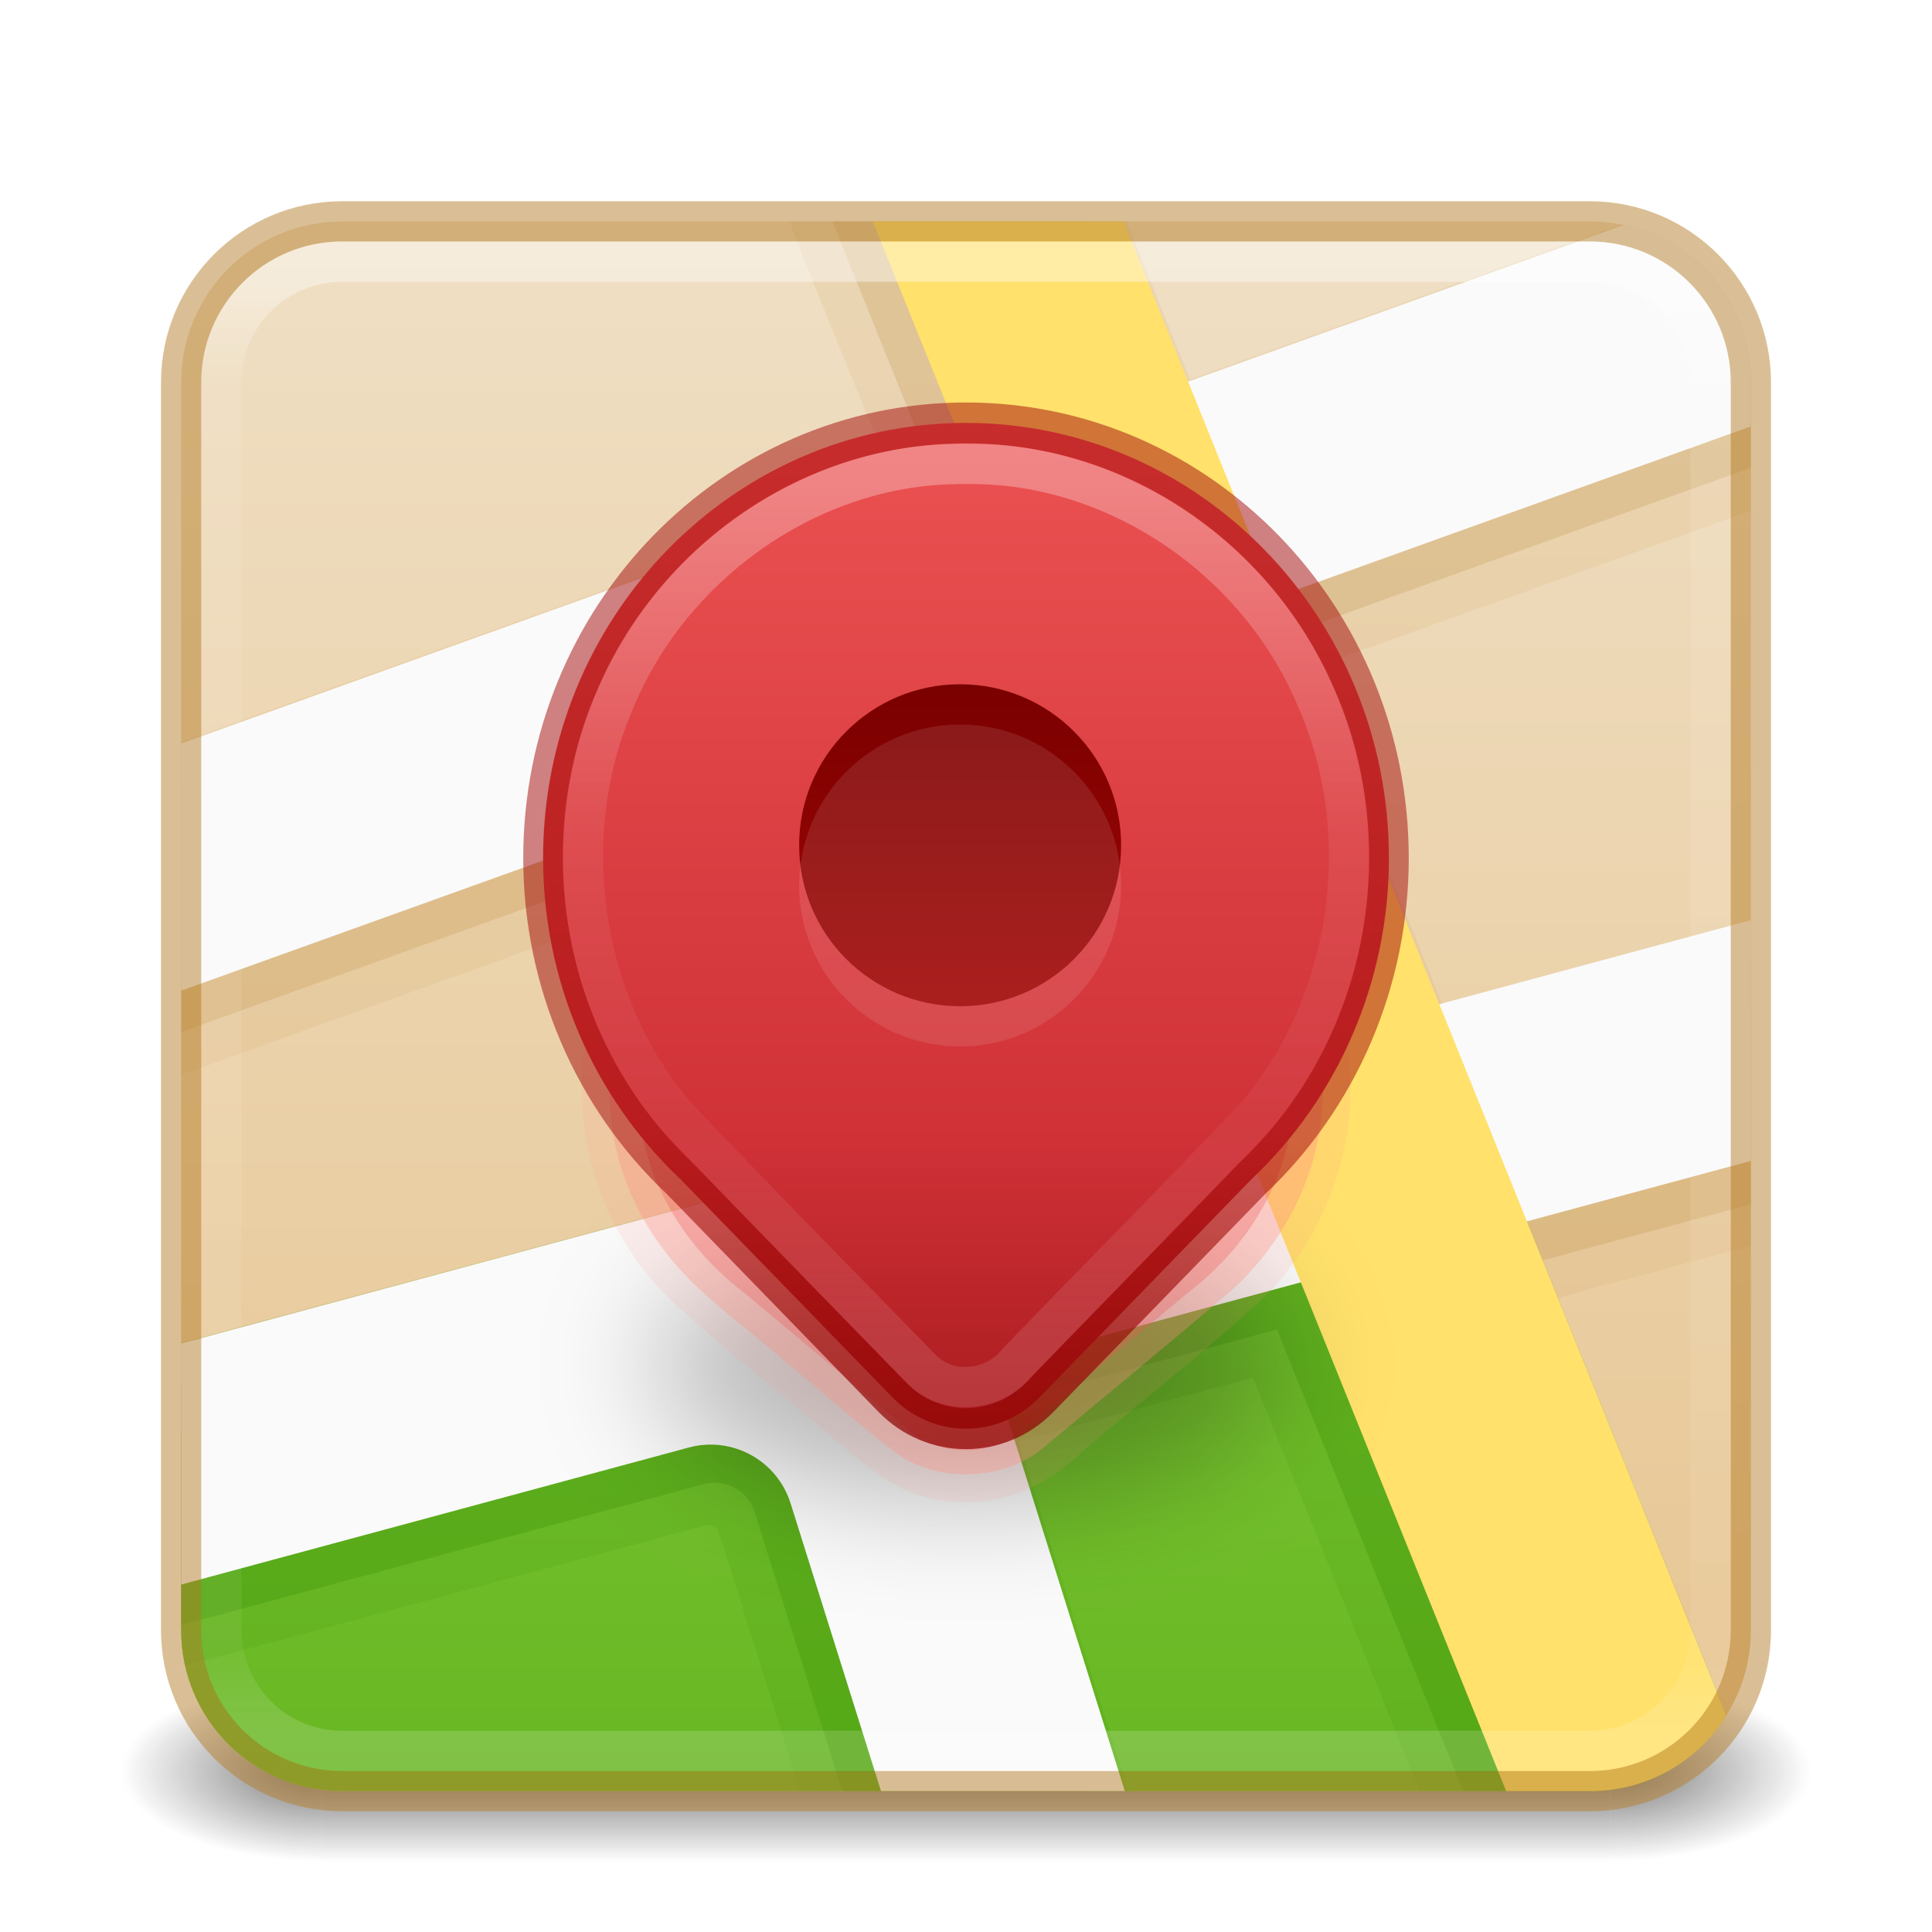
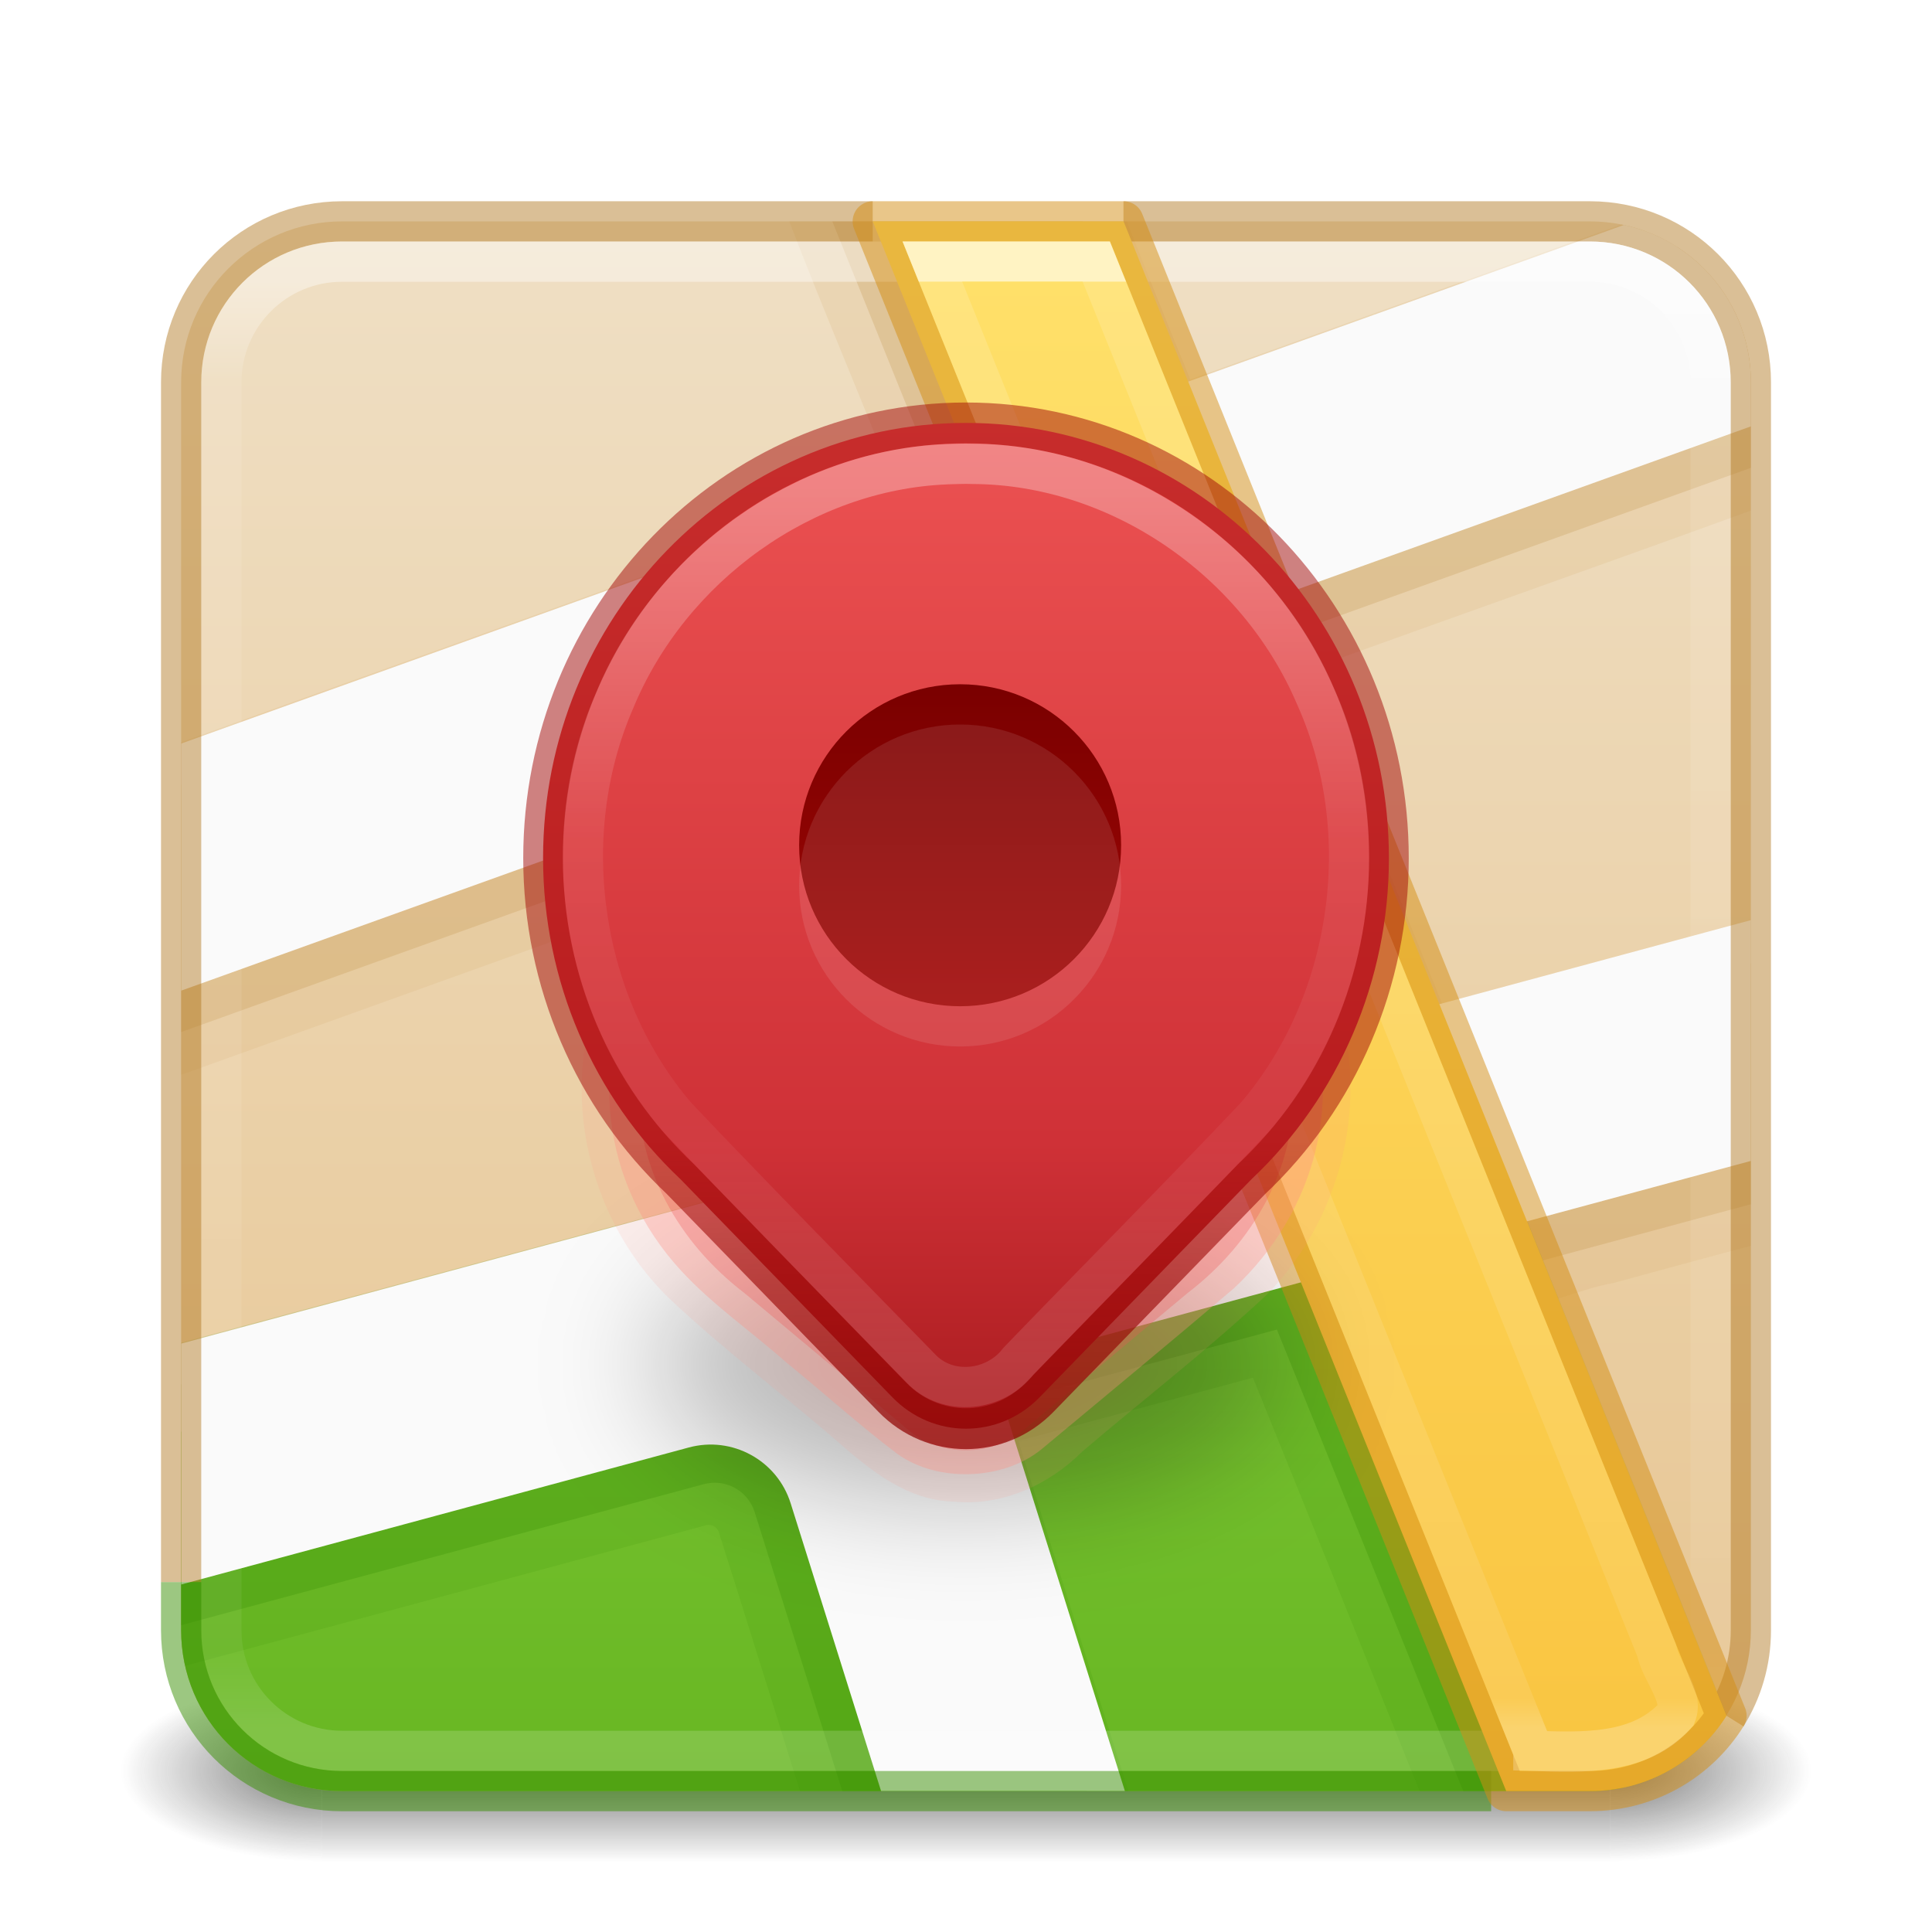
- <svg xmlns="http://www.w3.org/2000/svg" xmlns:xlink="http://www.w3.org/1999/xlink" version="1.1" width="48" height="48" id="svg6649">
-   <defs id="defs6651">
-     <linearGradient id="linearGradient1201">
-       <stop id="stop1193" style="stop-color:#ffffff;stop-opacity:1" offset="0" />
-       <stop id="stop1195" style="stop-color:#ffffff;stop-opacity:0.235" offset="0.068" />
-       <stop id="stop1197" style="stop-color:#ffffff;stop-opacity:0.157" offset="0.947" />
-       <stop id="stop1199" style="stop-color:#ffffff;stop-opacity:0.392" offset="1" />
+ <svg xmlns="http://www.w3.org/2000/svg" xmlns:xlink="http://www.w3.org/1999/xlink" width="48" height="48" version="1.1" xml:space="preserve">
+   <defs>
+     <linearGradient id="linearGradient3688-166-749">
+       <stop stop-color="#181818" offset="0" />
+       <stop stop-color="#181818" stop-opacity="0" offset="1" />
    </linearGradient>
-     <linearGradient id="linearGradient3688-166-749">
-       <stop id="stop2883" style="stop-color:#181818;stop-opacity:1" offset="0" />
-       <stop id="stop2885" style="stop-color:#181818;stop-opacity:0" offset="1" />
+     <radialGradient id="radialGradient3013-6" cx="4.993" cy="43.5" r="2.5" gradientTransform="matrix(2.0038 0 0 .9 29.988 4.85)" gradientUnits="userSpaceOnUse" xlink:href="#linearGradient3688-166-749" />
+     <radialGradient id="radialGradient3015-1" cx="4.993" cy="43.5" r="2.5" gradientTransform="matrix(2.0038 0 0 .9 -18.012 -83.15)" gradientUnits="userSpaceOnUse" xlink:href="#linearGradient3688-166-749" />
+     <linearGradient id="linearGradient3058-5" x1="39" x2="39" y1="6" y2="41.945" gradientTransform="translate(4e-6 1)" gradientUnits="userSpaceOnUse">
+       <stop stop-color="#fff" offset="0" />
+       <stop stop-color="#fff" stop-opacity=".235" offset=".068" />
+       <stop stop-color="#fff" stop-opacity=".157" offset=".947" />
+       <stop stop-color="#fff" stop-opacity=".392" offset="1" />
    </linearGradient>
-     <linearGradient id="linearGradient3702-501-757">
-       <stop id="stop2895" style="stop-color:#181818;stop-opacity:0" offset="0" />
-       <stop id="stop2897" style="stop-color:#181818;stop-opacity:1" offset="0.5" />
-       <stop id="stop2899" style="stop-color:#181818;stop-opacity:0" offset="1" />
+     <linearGradient id="linearGradient1191" x1="25.058" x2="25.058" y1="47.028" y2="39.999" gradientTransform="matrix(1.1429 0 0 .64286 -3.4286 16.036)" gradientUnits="userSpaceOnUse">
+       <stop stop-color="#181818" stop-opacity="0" offset="0" />
+       <stop stop-color="#181818" offset=".5" />
+       <stop stop-color="#181818" stop-opacity="0" offset="1" />
    </linearGradient>
-     <radialGradient cx="4.993" cy="43.5" r="2.5" fx="4.993" fy="43.5" id="radialGradient3013-6" xlink:href="#linearGradient3688-166-749" gradientUnits="userSpaceOnUse" gradientTransform="matrix(2.003784,0,0,0.8999999,29.98813,4.850003)" />
-     <radialGradient cx="4.993" cy="43.5" r="2.5" fx="4.993" fy="43.5" id="radialGradient3015-1" xlink:href="#linearGradient3688-166-749" gradientUnits="userSpaceOnUse" gradientTransform="matrix(2.003784,0,0,0.8999999,-18.01187,-83.15)" />
-     <linearGradient x1="39" y1="6" x2="39" y2="41.945" id="linearGradient3058-5" xlink:href="#linearGradient1201" gradientUnits="userSpaceOnUse" gradientTransform="translate(4e-6,1.000006)" />
-     <linearGradient xlink:href="#linearGradient3702-501-757" id="linearGradient1191" gradientUnits="userSpaceOnUse" x1="25.058" y1="47.028" x2="25.058" y2="39.999" gradientTransform="matrix(1.142857,0,0,0.6428571,-3.428569,16.03572)" />
-     <linearGradient xlink:href="#linearGradient51" id="linearGradient930-9-2" x1="16.768" y1="2.768" x2="16.768" y2="29.514" gradientUnits="userSpaceOnUse" gradientTransform="matrix(1.444444,0,0,1.444444,0.888913,1.888891)" />
-     <linearGradient id="linearGradient51">
-       <stop id="stop50" style="stop-color:#efdfc4;stop-opacity:1" offset="0" />
-       <stop id="stop51" style="stop-color:#e7c591;stop-opacity:1" offset="1" />
+     <linearGradient id="linearGradient930-9-2" x1="16.768" x2="16.768" y1="2.768" y2="29.514" gradientTransform="matrix(1.4444 0 0 1.4444 .88891 1.8889)" gradientUnits="userSpaceOnUse">
+       <stop stop-color="#efdfc4" offset="0" />
+       <stop stop-color="#e7c591" offset="1" />
    </linearGradient>
-     <linearGradient id="linearGradient64">
-       <stop style="stop-color:#9bdb4d;stop-opacity:1" offset="0" id="stop64" />
-       <stop style="stop-color:#68b723;stop-opacity:1" offset="1" id="stop65" />
+     <radialGradient id="radialGradient-9-0-5-6" cx="9.692" cy="41.272" r="29.069" gradientTransform="matrix(1.2897 0 0 .77539 57.5 70.867)" gradientUnits="userSpaceOnUse">
+       <stop offset="0" />
+       <stop stop-opacity="0" offset="1" />
+     </radialGradient>
+     <filter id="filter-10-6-6-8" x="-.209" y="-.48" width="1.417" height="1.96">
+       <feGaussianBlur in="SourceGraphic" stdDeviation="2" />
+     </filter>
+     <linearGradient id="linearGradient4" x1="-18.583" x2="-18.583" y1="-52.039" y2="-13.937" gradientTransform="translate(38,58)" gradientUnits="userSpaceOnUse">
+       <stop stop-color="#9bdb4d" offset="0" />
+       <stop stop-color="#68b723" offset="1" />
    </linearGradient>
-     <radialGradient cx="9.692" cy="41.272" fx="9.692" fy="41.272" r="29.069" gradientTransform="matrix(1.289676,0,0,0.7753883,57.5,70.86722)" id="radialGradient-9-0-5-6" gradientUnits="userSpaceOnUse">
-       <stop stop-color="#000000" offset="0%" id="stop20-9-0-0" />
-       <stop stop-color="#000000" stop-opacity="0" offset="100%" id="stop21-3-3-4" />
-     </radialGradient>
-     <filter x="-0.209" y="-0.48" width="1.417" height="1.96" filterUnits="objectBoundingBox" id="filter-10-6-6-8">
-       <feGaussianBlur stdDeviation="2" in="SourceGraphic" id="feGaussianBlur21-0-1-8" />
-     </filter>
-     <linearGradient id="linearGradient72">
-       <stop id="stop69" style="stop-color:#ffffff;stop-opacity:1" offset="0" />
-       <stop id="stop70" style="stop-color:#ffffff;stop-opacity:0.235" offset="0.407" />
-       <stop id="stop71" style="stop-color:#ffffff;stop-opacity:0.157" offset="0.727" />
-       <stop id="stop72" style="stop-color:#ffffff;stop-opacity:0.392" offset="1" />
+     <linearGradient id="linearGradient6" x1="-20.901" x2="-20.901" y1="12.381" y2="34.212" gradientTransform="matrix(.98968 0 0 .99234 44.5 -.198)" gradientUnits="userSpaceOnUse">
+       <stop stop-color="#fff" offset="0" />
+       <stop stop-color="#fff" stop-opacity=".235" offset=".407" />
+       <stop stop-color="#fff" stop-opacity=".157" offset=".727" />
+       <stop stop-color="#fff" stop-opacity=".392" offset="1" />
    </linearGradient>
-     <linearGradient xlink:href="#linearGradient64" id="linearGradient4" gradientUnits="userSpaceOnUse" gradientTransform="translate(38,58)" x1="-18.583" y1="-52.039" x2="-18.583" y2="-13.937" />
-     <linearGradient xlink:href="#linearGradient72" id="linearGradient6" gradientUnits="userSpaceOnUse" gradientTransform="matrix(0.9896806,0,0,0.9923411,44.49991,-0.1980002)" x1="-20.901" y1="12.381" x2="-20.901" y2="34.212" />
-     <linearGradient xlink:href="#linearGradient12" id="linearGradient13" x1="26" y1="26" x2="38" y2="26" gradientUnits="userSpaceOnUse" gradientTransform="matrix(0.6666667,0,0,0.6666667,-42.33326,6.521153)" />
-     <linearGradient id="linearGradient12">
-       <stop style="stop-color:#a10705;stop-opacity:1;" offset="0" id="stop12" />
-       <stop style="stop-color:#7a0000;stop-opacity:1" offset="1" id="stop13" />
+     <linearGradient id="linearGradient13" x1="26" x2="38" y1="26" y2="26" gradientTransform="matrix(.66667 0 0 .66667 -42.333 6.5212)" gradientUnits="userSpaceOnUse">
+       <stop stop-color="#a10705" offset="0" />
+       <stop stop-color="#7a0000" offset="1" />
    </linearGradient>
-     <linearGradient id="linearGradient67-3">
-       <stop style="stop-color:#ed5353;stop-opacity:1" offset="0" id="stop67-6" />
-       <stop style="stop-color:#cf3137;stop-opacity:1;" offset="0.531" id="stop7" />
-       <stop style="stop-color:#7a0000;stop-opacity:1" offset="1" id="stop68-1" />
+     <linearGradient id="linearGradient1" x1="80.87" x2="80.87" y1="16.964" y2="69.711" gradientTransform="matrix(.96882 0 0 .97366 -49.976 -5.3455)" gradientUnits="userSpaceOnUse">
+       <stop stop-color="#ed5353" offset="0" />
+       <stop stop-color="#cf3137" offset=".531" />
+       <stop stop-color="#7a0000" offset="1" />
    </linearGradient>
-     <linearGradient id="linearGradient7">
-       <stop style="stop-color:#a10705;stop-opacity:0.5;" offset="0" id="stop8" />
-       <stop style="stop-color:#7a0000;stop-opacity:1" offset="1" id="stop9" />
+     <linearGradient id="linearGradient2" x1="84.344" x2="84.344" y1="44.901" y2="69.672" gradientTransform="matrix(.96882 0 0 .97366 -49.976 -5.3455)" gradientUnits="userSpaceOnUse">
+       <stop stop-color="#a10705" stop-opacity=".5" offset="0" />
+       <stop stop-color="#7a0000" offset="1" />
    </linearGradient>
-     <linearGradient xlink:href="#linearGradient67-3" id="linearGradient1" gradientUnits="userSpaceOnUse" gradientTransform="matrix(0.968821,0,0,0.973656,-49.97583,-5.34546)" x1="80.87" y1="16.964" x2="80.87" y2="69.711" />
-     <linearGradient xlink:href="#linearGradient7" id="linearGradient2" gradientUnits="userSpaceOnUse" gradientTransform="matrix(0.968821,0,0,0.973656,-49.97583,-5.34546)" x1="84.344" y1="44.901" x2="84.344" y2="69.672" />
+     <linearGradient id="linearGradient5" x1="-70.617" x2="-70.617" y1="8.587" y2="36.121" gradientTransform="translate(49.448 -6.2279)" gradientUnits="userSpaceOnUse">
+       <stop stop-color="#ffe16b" offset="0" />
+       <stop stop-color="#f9c440" offset="1" />
+     </linearGradient>
+     <linearGradient id="linearGradient8" x1="39" x2="39" y1="6" y2="41.945" gradientTransform="translate(4e-6 1)" gradientUnits="userSpaceOnUse">
+       <stop stop-color="#fff" offset="0" />
+       <stop stop-color="#fff" stop-opacity=".235" offset="1e-4" />
+       <stop stop-color="#fff" stop-opacity=".157" offset=".979" />
+       <stop stop-color="#fff" stop-opacity=".392" offset="1" />
+     </linearGradient>
  </defs>
-   <rect style="opacity:0.6;fill:url(#radialGradient3013-6);fill-opacity:1;stroke:none;stroke-width:0.863" id="rect2801-3-7" y="41.75" x="40" height="4.5" width="5" />
-   <rect style="opacity:0.6;fill:url(#radialGradient3015-1);fill-opacity:1;stroke:none;stroke-width:0.863" id="rect3696-6-3" transform="scale(-1)" y="-46.25" x="-8" height="4.5" width="5" />
-   <rect style="opacity:0.6;fill:url(#linearGradient1191);fill-opacity:1;stroke:none;stroke-width:0.863" id="rect3700-4-6" y="41.75" x="8" height="4.5" width="32" />
-   <rect style="color:#000000;font-variation-settings:normal;display:inline;overflow:visible;visibility:visible;vector-effect:none;fill:url(#linearGradient930-9-2);fill-opacity:1;fill-rule:nonzero;stroke:none;stroke-width:1;stroke-linecap:butt;stroke-linejoin:miter;stroke-miterlimit:4;stroke-dasharray:none;stroke-dashoffset:0;stroke-opacity:0.5;marker:none;enable-background:accumulate;stop-color:#000000" id="rect5505-21-1" y="5.5" x="4.5" ry="4" rx="4" height="39" width="39" />
-   <path id="path5-9-7" style="font-variation-settings:normal;baseline-shift:baseline;display:inline;overflow:visible;opacity:0.15;vector-effect:none;fill:#cfa25e;fill-opacity:1;stroke-width:1;stroke-linecap:round;stroke-linejoin:round;stroke-miterlimit:4;stroke-dasharray:none;stroke-dashoffset:0;stroke-opacity:1;-inkscape-stroke:none;enable-background:accumulate;stop-color:#000000;stop-opacity:1" d="M 19.609 5.5 C 20.451 7.7 21.385 9.867 22.246 12.061 C 16.334 14.194 10.412 16.306 4.5 18.439 L 4.5 26.703 L 25.158 19.279 C 26.381 22.245 27.522 25.262 28.797 28.195 C 29.493 29.027 30.646 29.241 31.551 29.791 C 33.398 30.671 35.22 31.645 37.084 32.467 C 38.119 32.626 39.091 32.048 40.098 31.871 C 41.231 31.56 42.365 31.255 43.5 30.951 L 43.5 22.9 L 35.842 24.967 L 32.484 16.645 C 36.151 15.311 39.835 14.021 43.5 12.684 L 43.5 9.5 C 43.5 7.553 42.123 5.939 40.285 5.576 L 29.572 9.426 C 29.029 8.125 28.516 6.811 27.994 5.5 L 19.609 5.5 z " />
-   <path id="path5-9" style="font-variation-settings:normal;baseline-shift:baseline;display:inline;overflow:visible;opacity:0.2;vector-effect:none;fill:#b6802e;fill-opacity:1;stroke-width:1;stroke-linecap:round;stroke-linejoin:round;stroke-miterlimit:4;stroke-dasharray:none;stroke-dashoffset:0;stroke-opacity:1;-inkscape-stroke:none;enable-background:accumulate;stop-color:#000000;stop-opacity:1" d="M 20.678 5.5 L 23.562 12.65 L 4.5 19.502 L 4.5 25.641 L 25.727 18.012 L 29.656 27.748 L 37.424 31.559 L 43.5 29.918 L 43.5 23.936 L 35.246 26.162 L 31.168 16.055 L 43.5 11.621 L 43.5 9.5 C 43.5 8.087 42.776 6.85 41.676 6.139 L 29.004 10.693 L 26.908 5.5 L 20.678 5.5 z " />
-   <path id="path4" style="font-variation-settings:normal;opacity:1;vector-effect:none;fill:url(#linearGradient4);fill-opacity:1;stroke:none;stroke-width:1;stroke-linecap:butt;stroke-linejoin:miter;stroke-miterlimit:4;stroke-dasharray:none;stroke-dashoffset:0;stroke-opacity:0.5;-inkscape-stroke:none;marker:none;stop-color:#000000;stop-opacity:1" d="M 33.641 29.195 L 4.5 35.57 L 4.5 40.5 C 4.5 42.716 6.284 44.5 8.5 44.5 L 39.5 44.5 C 39.781 44.5 40.054 44.471 40.318 44.416 L 33.641 29.195 z " />
-   <path id="path6-3-3" style="font-variation-settings:normal;baseline-shift:baseline;display:inline;overflow:visible;opacity:0.15;vector-effect:none;fill:#3a9104;fill-opacity:1;stroke-width:1;stroke-linecap:round;stroke-linejoin:round;stroke-miterlimit:4;stroke-dasharray:none;stroke-dashoffset:0;stroke-opacity:1;-inkscape-stroke:none;enable-background:accumulate;stop-color:#000000;stop-opacity:1" d="m 34.795,25.201 c -0.15,-0.006 -0.305,0.027 -0.465,0.121 L 4.5,33.359 V 40.5 c 0,0.305 0.034,0.602 0.098,0.887 l 12.944,-3.493 c 0.133,-0.036 0.275,0.042 0.317,0.173 0.681,2.142 1.347,4.288 2.018,6.434 h 8.156 l -2.734,-8.699 5.83,-1.574 C 32.516,37.649 33.892,41.075 35.271,44.5 H 39.5 c 1.439,0 2.696,-0.753 3.4,-1.887 L 36.098,25.756 c -0.436,-0.167 -0.852,-0.538 -1.303,-0.555 z" />
-   <path id="path6-3" style="font-variation-settings:normal;baseline-shift:baseline;display:inline;overflow:visible;opacity:0.3;vector-effect:none;fill:#3a9104;fill-opacity:1;stroke-width:1;stroke-linecap:round;stroke-linejoin:round;stroke-miterlimit:4;stroke-dasharray:none;stroke-dashoffset:0;stroke-opacity:1;-inkscape-stroke:none;enable-background:accumulate;stop-color:#000000;stop-opacity:1" d="M 35.17,26.131 4.5,34.395 v 5.982 l 12.984,-3.503 a 1.042,1.042 28.727 0 1 1.265,0.694 L 20.928,44.5 h 6.059 L 24.033,35.107 31.725,33.031 36.354,44.5 H 39.5 c 1.029,0 1.965,-0.384 2.672,-1.018 z" />
-   <path style="baseline-shift:baseline;display:inline;overflow:visible;vector-effect:none;fill:#ffe16b;stroke-linecap:round;stroke-linejoin:round;enable-background:accumulate;stop-color:#000000" d="M 8.643,58.251 22.89,93.555" id="path57" />
-   <path id="path6" style="baseline-shift:baseline;display:inline;overflow:visible;vector-effect:none;fill:#fafafa;stroke-width:0.692;stroke-linecap:round;stroke-linejoin:round;enable-background:accumulate;stop-color:#000000" d="m -17.685,2.562 -24.815,8.92 v 4.25 L -15.5,6.026 V 5.269 c 0,-1.333 -0.933,-2.44 -2.184,-2.707 -4.33e-4,-9.24e-5 -9.2e-4,9.22e-5 -0.001,0 z m 2.185,11.957 -27,7.284 v 4.144 l 8.731,-2.357 a 1.442,1.442 28.725 0 1 1.752,0.96 l 1.555,4.949 h 4.194 l -2.299,-7.313 13.066,-3.526 z" transform="matrix(1.444444,0,0,1.444444,65.88889,1.888891)" />
-   <path id="path58-6" mask="none" style="baseline-shift:baseline;display:inline;overflow:visible;vector-effect:none;fill:#ffe16b;stroke-width:0.692;stroke-linecap:round;stroke-linejoin:round;enable-background:accumulate;stop-color:#000000" d="M -30.605 2.5 L -19.709 29.5 L -18.269 29.5 C -17.277 29.5 -16.409 28.984 -15.921 28.203 L -26.292 2.5 L -30.605 2.5 z " transform="matrix(1.444444,0,0,1.444444,65.88889,1.888891)" />
-   <ellipse id="Shadow-6-7" fill="url(#radialGradient-9)" fill-rule="nonzero" opacity="0.581" filter="url(#filter-10)" cx="70" cy="102.867" rx="11.5" ry="5" style="opacity:0.3;fill:url(#radialGradient-9-0-5-6);stroke-width:1.447;filter:url(#filter-10-6-6-8)" transform="matrix(0.6909091,0,0,0.6909091,-24.36362,-37.18182)" />
-   <path id="rect52-9-8-3-0" style="font-variation-settings:normal;opacity:0.126;vector-effect:none;fill:#ff8c82;fill-opacity:1;stroke:none;stroke-width:1;stroke-linecap:round;stroke-linejoin:round;stroke-miterlimit:4;stroke-dasharray:none;stroke-dashoffset:0;stroke-opacity:0.5;-inkscape-stroke:none" d="m 23.549,19.022 c -3.405,0.113 -6.915,1.919 -8.425,5.073 -1.322,2.675 -0.63,6.099 1.497,8.158 1.341,1.269 2.826,2.377 4.218,3.589 0.814,0.712 1.726,1.443 2.863,1.464 1.195,0.117 2.357,-0.41 3.191,-1.246 1.528,-1.302 3.122,-2.531 4.588,-3.901 1.966,-2.016 2.677,-5.22 1.502,-7.818 -1.552,-3.592 -5.662,-5.502 -9.434,-5.319 z" />
-   <path id="rect52-9-8-3" style="font-variation-settings:normal;opacity:0.334;vector-effect:none;fill:#ff8c82;fill-opacity:1;stroke:none;stroke-width:1;stroke-linecap:round;stroke-linejoin:round;stroke-miterlimit:4;stroke-dasharray:none;stroke-dashoffset:0;stroke-opacity:0.5;-inkscape-stroke:none" d="m 23.562,19.713 c -3.166,0.102 -6.161,1.759 -7.529,4.145 -1.467,2.442 -1.108,5.552 0.891,7.714 0.772,0.839 1.756,1.52 2.624,2.288 0.921,0.748 1.793,1.541 2.744,2.261 1.005,0.723 2.628,0.659 3.576,-0.107 1.596,-1.331 3.202,-2.655 4.781,-4 2.08,-1.939 2.775,-4.822 1.749,-7.281 -1.004,-2.553 -3.799,-4.532 -6.98,-4.934 -0.613,-0.084 -1.236,-0.108 -1.856,-0.086 z" />
-   <path id="rect52-9-8" style="font-variation-settings:normal;opacity:0.3;vector-effect:none;fill:#ed5353;fill-opacity:1;stroke:none;stroke-width:2.15;stroke-linecap:round;stroke-linejoin:round;stroke-miterlimit:4;stroke-dasharray:none;stroke-dashoffset:0;stroke-opacity:0.5;-inkscape-stroke:none" d="M 31.999,12 C 23.163,12 16,19.163 16,27.999 c -8.9e-5,4.491 1.887,8.774 5.2,11.805 l 8.017,8.018 a 3.935,3.935 0.002 0 0 5.565,2.38e-4 L 42.8,39.804 C 46.113,36.773 48,32.49 48,27.999 48,19.162 40.836,11.999 31.999,12 Z" transform="matrix(0.5089645,0,0,0.4252286,7.713221,15.2059)" />
-   <path id="rect52-9" style="font-variation-settings:normal;vector-effect:none;fill:url(#linearGradient1);fill-opacity:1;stroke:url(#linearGradient2);stroke-width:1.501;stroke-linecap:round;stroke-linejoin:round;stroke-miterlimit:4;stroke-dasharray:none;stroke-dashoffset:0;stroke-opacity:1;-inkscape-stroke:none;opacity:1;stop-color:#000000;stop-opacity:1" d="M 31.999,12 C 23.163,12 16,19.163 16,27.999 c -8.9e-5,4.491 1.887,8.774 5.2,11.805 l 8.017,8.018 a 3.935,3.935 0.002 0 0 5.565,2.38e-4 L 42.8,39.804 C 46.113,36.773 48,32.49 48,27.999 48,19.162 40.836,11.999 31.999,12 Z" transform="matrix(0.6567115,0,0,0.6758187,2.985232,2.397398)" />
-   <path id="rect52-9-6" style="font-variation-settings:normal;vector-effect:none;fill:none;fill-opacity:1;stroke:url(#linearGradient6);stroke-width:1;stroke-linecap:round;stroke-linejoin:round;stroke-miterlimit:4;stroke-dasharray:none;stroke-dashoffset:0;stroke-opacity:1;-inkscape-stroke:none;opacity:0.3;stop-color:#000000;stop-opacity:1" d="m 23.505,11.535 c -3.533,0.146 -6.85,2.524 -8.234,5.868 -1.47,3.376 -0.845,7.574 1.541,10.342 1.998,2.105 4.037,4.173 6.063,6.251 0.667,0.708 1.85,0.577 2.431,-0.179 1.954,-2.028 3.942,-4.024 5.879,-6.069 2.413,-2.796 3.026,-7.056 1.498,-10.45 -1.448,-3.399 -4.907,-5.758 -8.518,-5.772 -0.22,-0.01 -0.44,0.006 -0.661,0.009 z" />
-   <rect style="color:#000000;font-variation-settings:normal;display:inline;overflow:visible;visibility:visible;vector-effect:none;fill:none;fill-opacity:1;fill-rule:nonzero;stroke:#b6802e;stroke-width:1;stroke-linecap:butt;stroke-linejoin:round;stroke-miterlimit:4;stroke-dasharray:none;stroke-dashoffset:0;stroke-opacity:1;marker:none;enable-background:accumulate;stop-color:#000000;opacity:0.5;-inkscape-stroke:none;stop-opacity:1" id="rect5505-21-1-6" y="5.5" x="4.5" ry="4" rx="4" height="39" width="39" />
-   <rect style="opacity:0.4;fill:none;stroke:url(#linearGradient3058-5);stroke-width:1;stroke-linecap:round;stroke-linejoin:round;stroke-miterlimit:4;stroke-dasharray:none;stroke-dashoffset:0;stroke-opacity:1" id="rect6741-2" y="6.5" x="5.5" ry="3" rx="3" height="37" width="37" />
-   <circle style="font-variation-settings:normal;vector-effect:none;fill:url(#linearGradient13);fill-opacity:1;stroke:none;stroke-width:1;stroke-linecap:round;stroke-linejoin:round;stroke-miterlimit:4;stroke-dasharray:none;stroke-dashoffset:0;stroke-opacity:1;-inkscape-stroke:none;marker:none" id="path73-3" cx="-21" cy="23.854" r="4" transform="rotate(-90)" />
-   <circle style="font-variation-settings:normal;opacity:0.1;vector-effect:none;fill:#fafafa;fill-opacity:1;stroke:none;stroke-width:1;stroke-linecap:round;stroke-linejoin:round;stroke-miterlimit:4;stroke-dasharray:none;stroke-dashoffset:0;stroke-opacity:1;-inkscape-stroke:none;marker:none" id="path73-0" cx="23.854" cy="22" r="4" />
+   <g>
+     <rect x="40" y="41.75" width="5" height="4.5" fill="url(#radialGradient3013-6)" opacity=".6" />
+     <rect transform="scale(-1)" x="-8" y="-46.25" width="5" height="4.5" fill="url(#radialGradient3015-1)" opacity=".6" />
+     <rect x="8" y="41.75" width="32" height="4.5" fill="url(#linearGradient1191)" opacity=".6" />
+     <rect x="4.5" y="5.5" width="39" height="39" rx="4" ry="4" color="#000000" fill="url(#linearGradient930-9-2)" stop-color="#000000" style="font-variation-settings:normal" />
+     <path d="m19.609 5.5c0.842 2.2 1.776 4.367 2.637 6.561-5.912 2.134-11.834 4.245-17.746 6.379v8.264l20.658-7.424c1.223 2.966 2.364 5.983 3.639 8.916 0.696 0.831 1.849 1.046 2.754 1.596 1.848 0.88 3.669 1.854 5.533 2.676 1.035 0.16 2.007-0.419 3.014-0.596 1.133-0.311 2.267-0.616 3.402-0.92v-8.051l-7.658 2.066-3.357-8.322c3.667-1.333 7.351-2.623 11.016-3.961v-3.184c0-1.947-1.377-3.561-3.215-3.924l-10.713 3.85c-0.543-1.301-1.056-2.615-1.578-3.926h-8.385z" fill="#cfa25e" opacity=".15" stop-color="#000000" stroke-linecap="round" stroke-linejoin="round" style="-inkscape-stroke:none;font-variation-settings:normal" />
+     <path d="m20.678 5.5 2.885 7.15-19.062 6.852v6.139l21.227-7.629 3.93 9.736 7.768 3.811 6.076-1.641v-5.982l-8.254 2.227-4.078-10.107 12.332-4.434v-2.121c0-1.413-0.724-2.65-1.824-3.361l-12.672 4.555-2.096-5.193h-6.231z" fill="#b6802e" opacity=".2" stop-color="#000000" stroke-linecap="round" stroke-linejoin="round" style="-inkscape-stroke:none;font-variation-settings:normal" />
+     <path d="m33.641 29.195-29.141 6.375v4.93c0 2.216 1.784 4 4 4h31c0.281 0 0.554-0.029 0.818-0.084l-6.678-15.221z" fill="url(#linearGradient4)" stop-color="#000000" style="-inkscape-stroke:none;font-variation-settings:normal" />
+     <path d="m34.795 25.201c-0.15-0.006-0.305 0.027-0.465 0.121l-29.83 8.037v7.141c0 0.305 0.034 0.602 0.098 0.887l12.944-3.494c0.133-0.036 0.275 0.042 0.317 0.173 0.681 2.142 1.347 4.288 2.018 6.434h8.156l-2.734-8.699 5.83-1.574c1.387 3.422 2.763 6.848 4.143 10.273h4.229c1.439 0 2.696-0.753 3.4-1.887l-6.803-16.857c-0.436-0.167-0.852-0.538-1.303-0.555z" fill="#3a9104" opacity=".15" stop-color="#000000" stroke-linecap="round" stroke-linejoin="round" style="-inkscape-stroke:none;font-variation-settings:normal" />
+     <path d="m35.17 26.131-30.67 8.264v5.982l12.984-3.503a1.042 1.042 28.727 0 1 1.265 0.694l2.179 6.933h6.059l-2.953-9.393 7.691-2.076 4.629 11.469h3.147c1.028 0 1.965-0.384 2.672-1.018z" fill="#3a9104" opacity=".3" stop-color="#000000" stroke-linecap="round" stroke-linejoin="round" style="-inkscape-stroke:none;font-variation-settings:normal" />
+   </g>
+   <path d="m8.643 58.251 14.247 35.304" fill="#ffe16b" stop-color="#000000" stroke-linecap="round" stroke-linejoin="round" />
+   <path transform="matrix(1.4444 0 0 1.4444 65.889 1.8889)" d="m-17.685 2.562-24.815 8.92v4.25l27-9.706v-0.757c0-1.333-0.933-2.44-2.184-2.707-4.33e-4 -9.24e-5 -9.2e-4 9.22e-5 -0.001 0zm2.185 11.957-27 7.284v4.144l8.731-2.357a1.442 1.442 28.725 0 1 1.752 0.96l1.555 4.949h4.194l-2.299-7.312 13.066-3.526z" fill="#fafafa" stop-color="#000000" stroke-linecap="round" stroke-linejoin="round" stroke-width=".692" />
+   <g fill="none">
+     <path d="m21.682 5.5h-13.182c-2.216 0-4 1.784-4 4v29.808m38.393 3.319c0.385-0.615 0.607-1.345 0.607-2.127v-31c0-2.216-1.784-4-4-4h-11.588" color="#000000" opacity=".5" stop-color="#000000" stroke="#b6802e" stroke-linejoin="round" style="-inkscape-stroke:none;font-variation-settings:normal" />
+     <rect x="5.5" y="6.5" width="37" height="37" rx="3" ry="3" opacity=".4" stroke="url(#linearGradient3058-5)" stroke-linecap="round" stroke-linejoin="round" />
+     <path d="m4.5 39.308v1.192c0 2.216 1.784 4 4 4h28.547" stop-color="#000000" stroke="#3a9104" stroke-opacity=".5" style="-inkscape-stroke:none;font-variation-settings:normal" />
+   </g>
+   <path transform="matrix(1.4444 0 0 1.4444 65.889 1.8889)" d="m-30.605 2.5 10.896 27h1.44c0.993 0 1.86-0.516 2.349-1.297l-10.371-25.703h-4.313z" fill="url(#linearGradient5)" stop-color="#000000" stroke="#d48e15" stroke-linecap="round" stroke-linejoin="round" stroke-opacity=".5" stroke-width=".692" style="-inkscape-stroke:none;font-variation-settings:normal" />
+   <path d="m38.096 43.5c1.224 0.037 2.652 0.113 3.547-0.899 0.192-0.466-0.386-1.081-0.486-1.603-4.64-11.5-9.28-22.999-13.921-34.499h-4.072c4.977 12.333 9.954 24.667 14.932 37z" fill="none" opacity=".6" stop-color="#000000" stroke="url(#linearGradient8)" stroke-linecap="round" style="-inkscape-stroke:none;font-variation-settings:normal" />
+   <ellipse transform="matrix(.69091 0 0 .69091 -24.364 -37.182)" cx="70" cy="102.87" rx="11.5" ry="5" fill="url(#radialGradient-9-0-5-6)" filter="url(#filter-10-6-6-8)" opacity=".3" stroke-width="1.447" />
+   <g>
+     <path d="m23.549 19.022c-3.405 0.113-6.915 1.919-8.425 5.073-1.323 2.675-0.63 6.099 1.497 8.158 1.341 1.269 2.826 2.377 4.218 3.589 0.814 0.712 1.726 1.443 2.863 1.464 1.195 0.117 2.357-0.41 3.191-1.246 1.528-1.302 3.122-2.531 4.588-3.901 1.966-2.016 2.677-5.22 1.502-7.818-1.552-3.592-5.662-5.502-9.434-5.319z" fill="#ff8c82" opacity=".126" style="-inkscape-stroke:none;font-variation-settings:normal" />
+     <path d="m23.562 19.713c-3.166 0.102-6.161 1.759-7.529 4.145-1.467 2.442-1.108 5.552 0.891 7.714 0.772 0.839 1.756 1.52 2.624 2.288 0.921 0.748 1.793 1.541 2.744 2.26 1.005 0.723 2.628 0.659 3.576-0.107 1.596-1.331 3.202-2.655 4.782-4 2.08-1.939 2.775-4.822 1.749-7.281-1.004-2.553-3.799-4.532-6.98-4.934-0.613-0.084-1.236-0.108-1.856-0.086z" fill="#ff8c82" opacity=".334" style="-inkscape-stroke:none;font-variation-settings:normal" />
+     <path transform="matrix(.50896 0 0 .42523 7.7132 15.206)" d="m31.999 12c-8.836 4.48e-4 -15.999 7.163-15.999 15.999-8.9e-5 4.49 1.887 8.774 5.2 11.805l8.017 8.018a3.935 3.935 0.002 0 0 5.565 2.38e-4l8.018-8.018c3.313-3.031 5.2-7.315 5.2-11.805-4.47e-4 -8.837-7.164-16-16.001-15.999z" fill="#ed5353" opacity=".3" style="-inkscape-stroke:none;font-variation-settings:normal" />
+     <path transform="matrix(.65671 0 0 .67582 2.9852 2.3974)" d="m31.999 12c-8.836 4.48e-4 -15.999 7.163-15.999 15.999-8.9e-5 4.49 1.887 8.774 5.2 11.805l8.017 8.018a3.935 3.935 0.002 0 0 5.565 2.38e-4l8.018-8.018c3.313-3.031 5.2-7.315 5.2-11.805-4.47e-4 -8.837-7.164-16-16.001-15.999z" fill="url(#linearGradient1)" stop-color="#000000" stroke="url(#linearGradient2)" stroke-linecap="round" stroke-linejoin="round" stroke-width="1.501" style="-inkscape-stroke:none;font-variation-settings:normal" />
+   </g>
+   <path d="m23.505 11.535c-3.534 0.146-6.85 2.523-8.234 5.867-1.47 3.376-0.845 7.574 1.541 10.342 1.998 2.105 4.037 4.173 6.063 6.251 0.667 0.708 1.85 0.577 2.431-0.179 1.954-2.028 3.942-4.024 5.879-6.069 2.413-2.796 3.026-7.056 1.498-10.45-1.448-3.398-4.907-5.758-8.518-5.772-0.22-0.01-0.44 0.006-0.661 0.009z" fill="none" opacity=".3" stop-color="#000000" stroke="url(#linearGradient6)" stroke-linecap="round" stroke-linejoin="round" style="-inkscape-stroke:none;font-variation-settings:normal" />
+   <circle transform="rotate(-90)" cx="-21" cy="23.854" r="4" fill="url(#linearGradient13)" style="-inkscape-stroke:none;font-variation-settings:normal" />
+   <circle cx="23.854" cy="22" r="4" fill="#fafafa" opacity=".1" style="-inkscape-stroke:none;font-variation-settings:normal" />
</svg>
